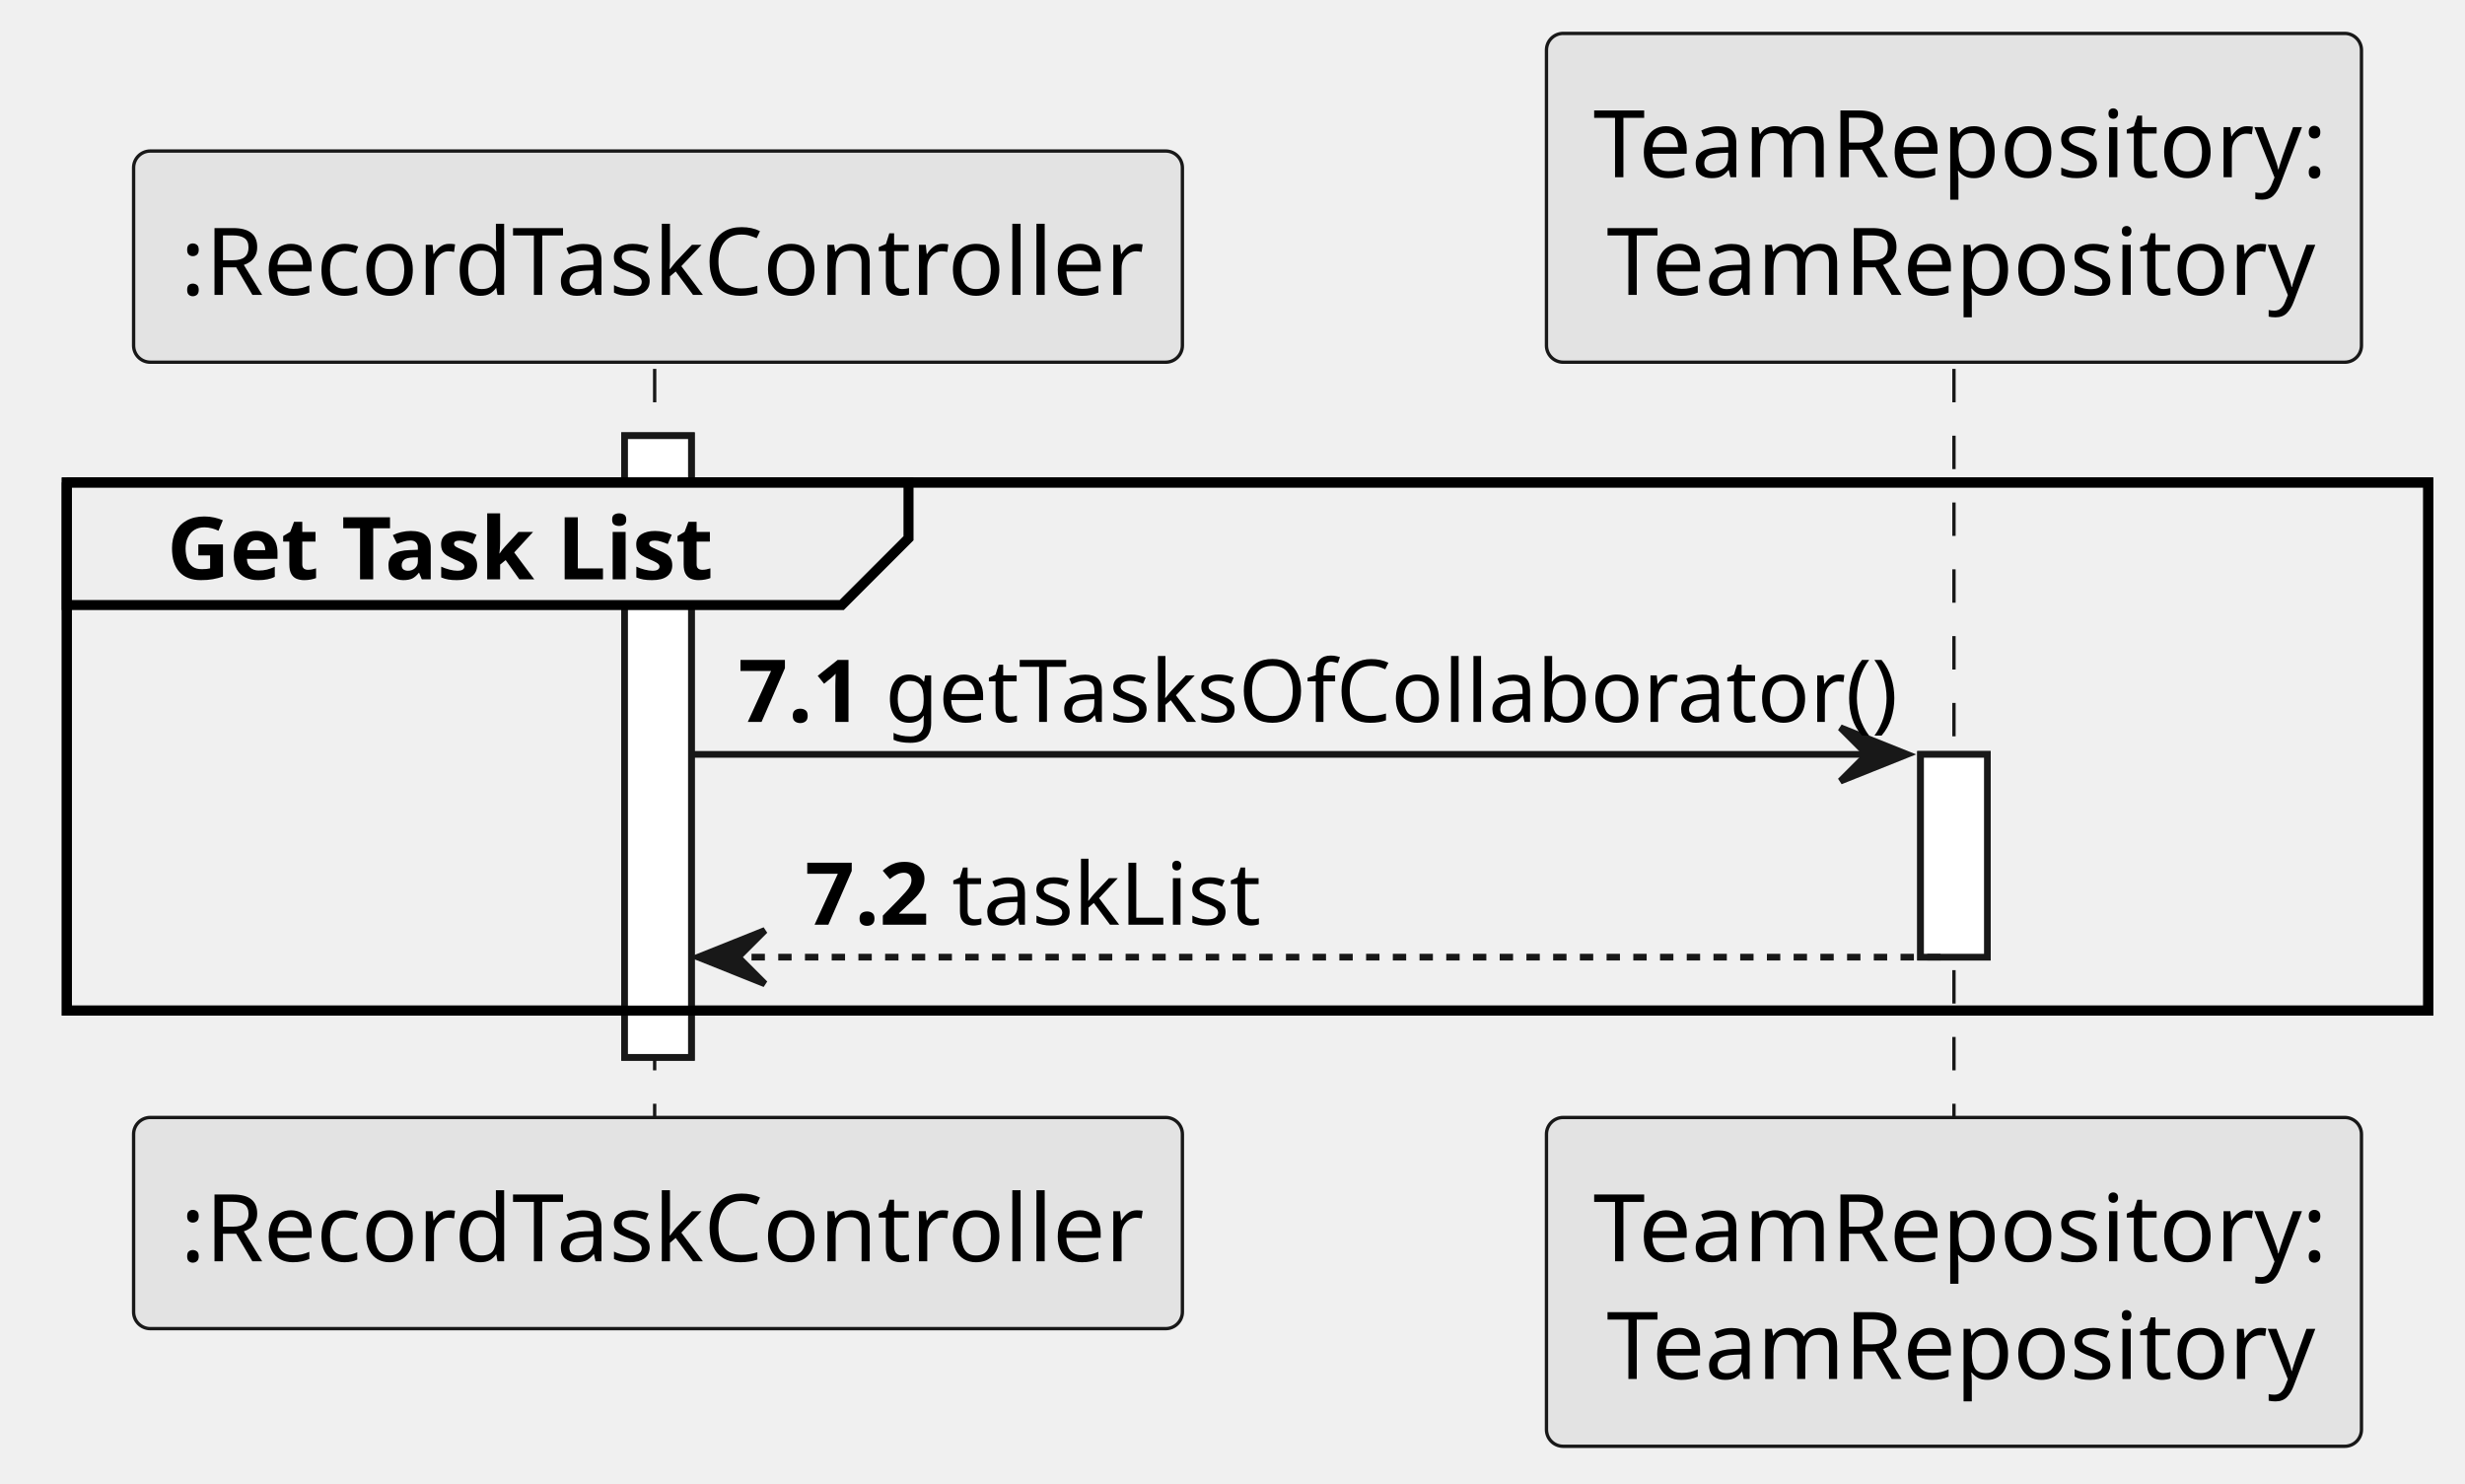
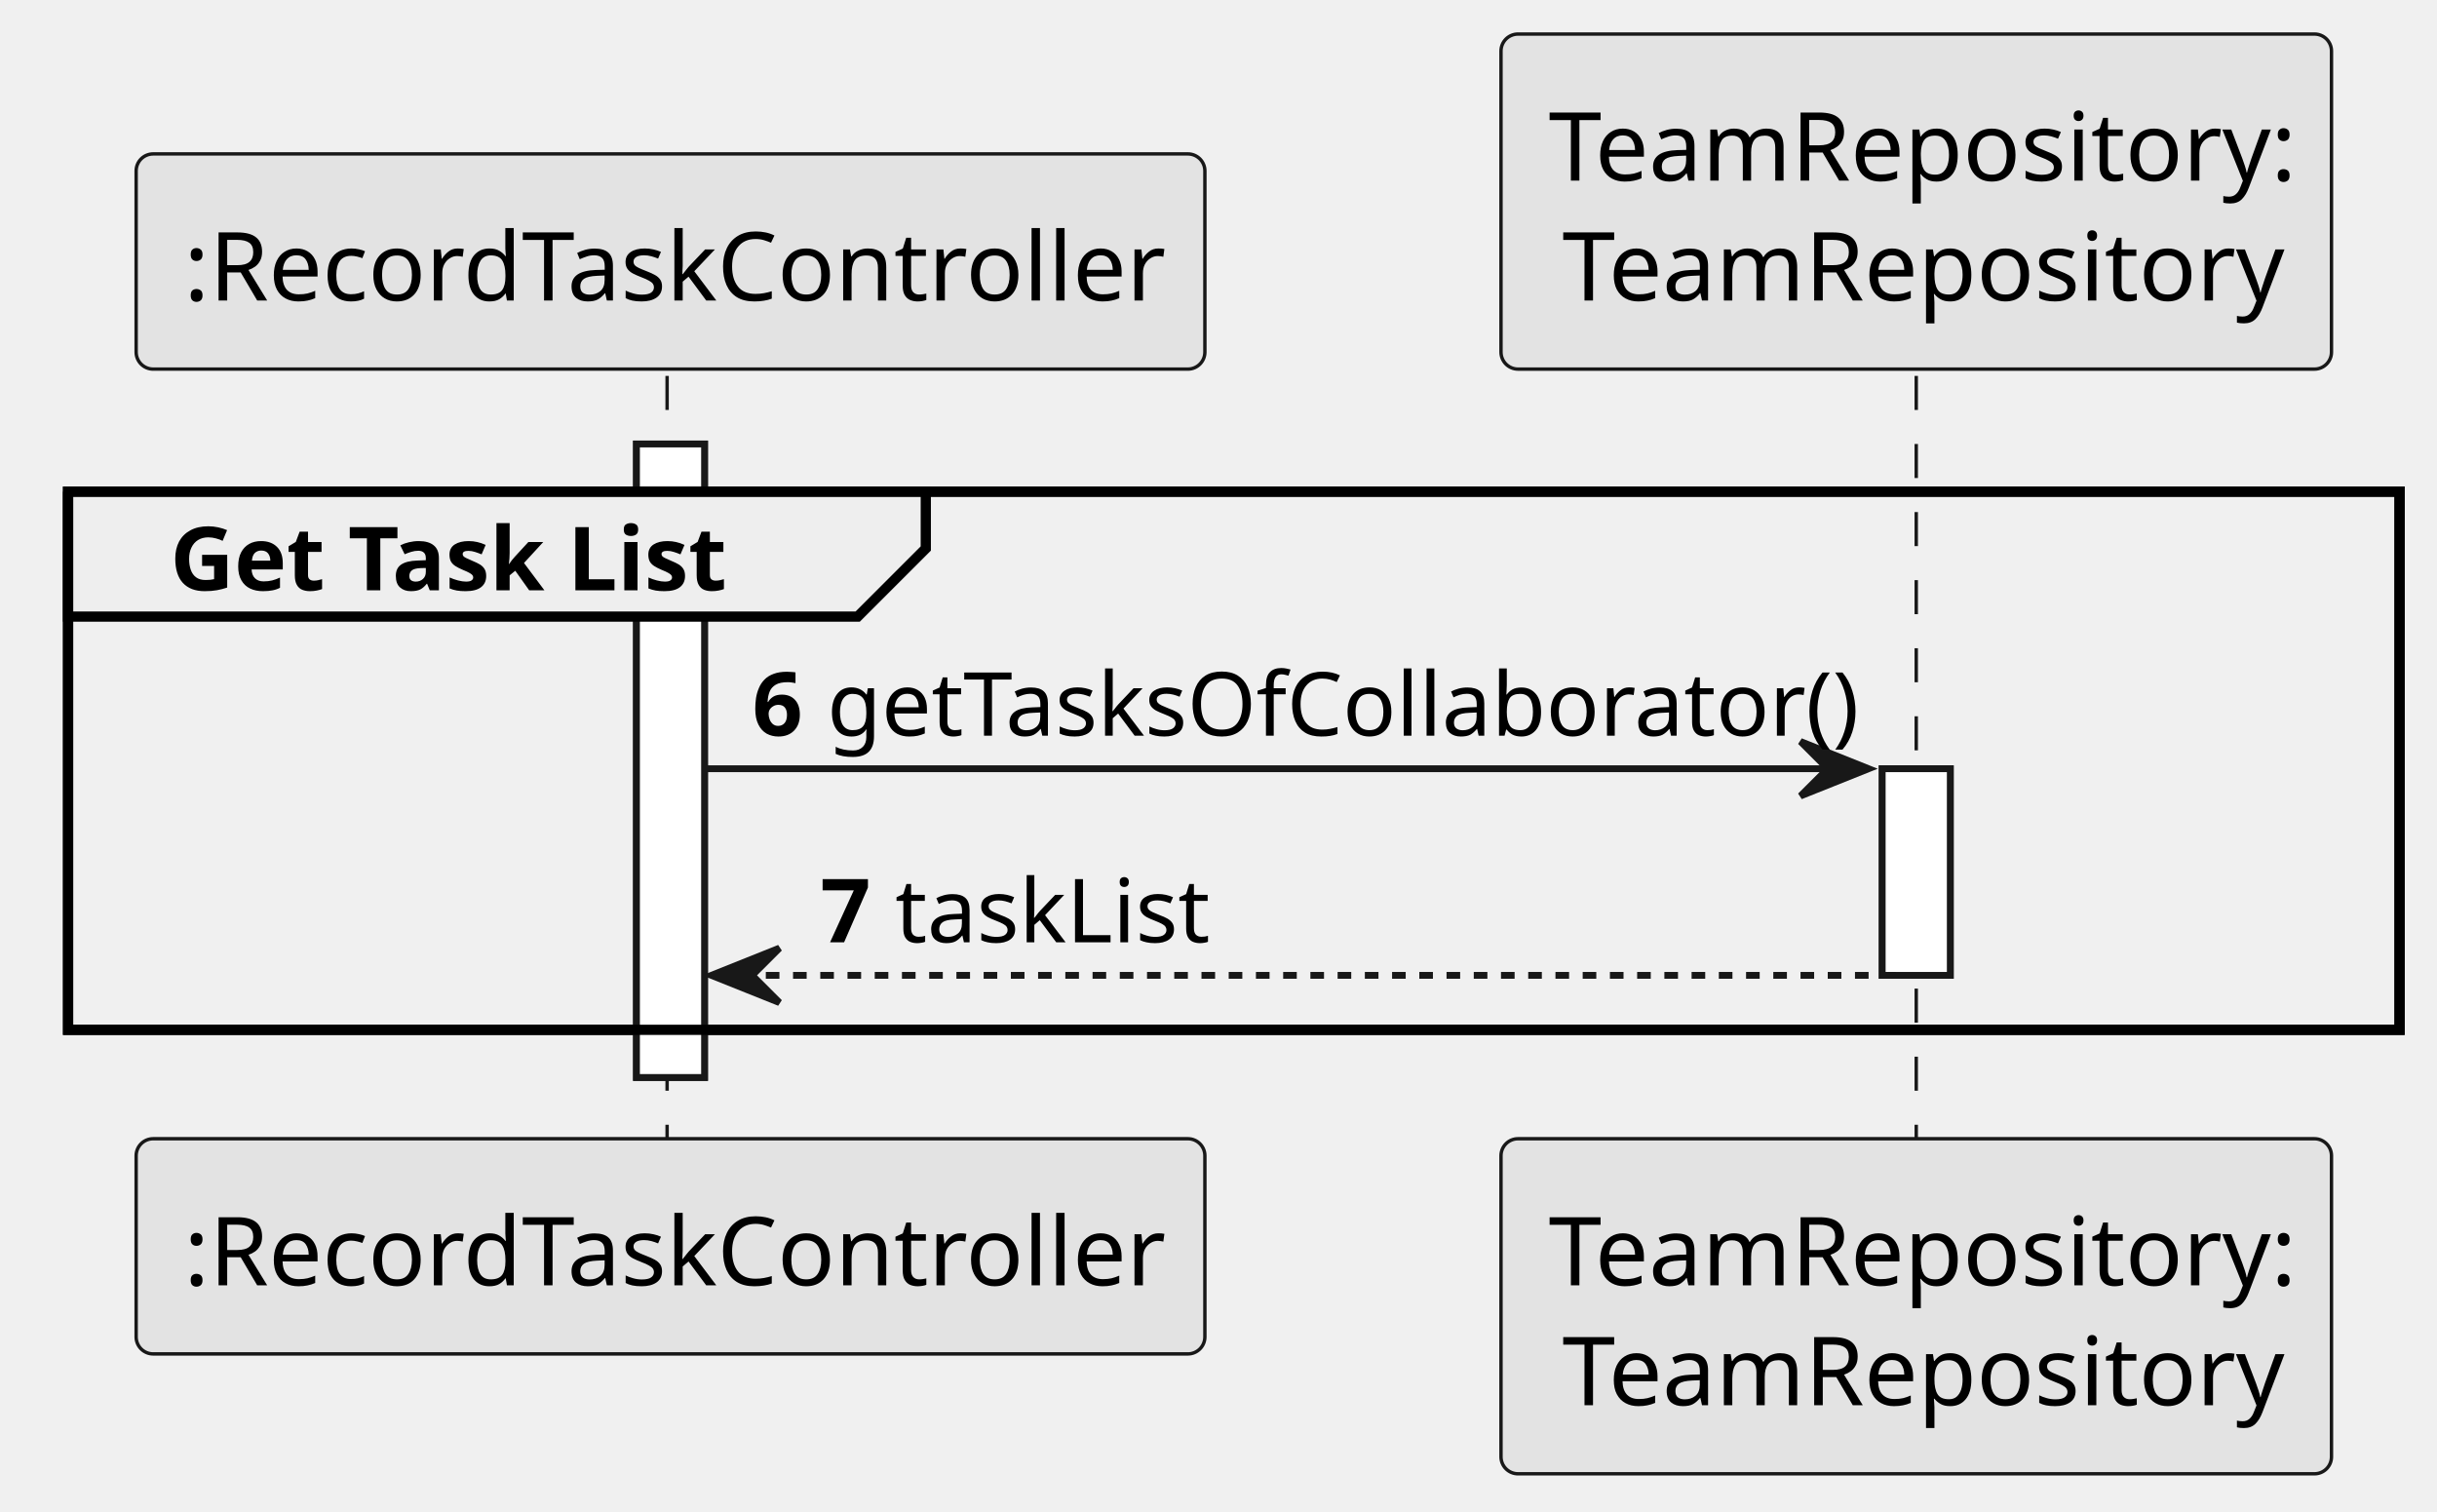
- <svg xmlns="http://www.w3.org/2000/svg" contentStyleType="text/css" height="222px" preserveAspectRatio="none" style="width:369px;height:222px;background:#FFFFFF;" version="1.1" viewBox="0 0 369 222" width="369px" zoomAndPan="magnify">
+ <svg xmlns="http://www.w3.org/2000/svg" contentStyleType="text/css" height="222px" preserveAspectRatio="none" style="width:358px;height:222px;background:#FFFFFF;" version="1.1" viewBox="0 0 358 222" width="358px" zoomAndPan="magnify">
  <defs />
  <g>
    <rect fill="#FFFFFF" height="93.055" style="stroke:#181818;stroke-width:1.0;" width="10" x="93.5" y="65.219" />
-     <rect fill="#FFFFFF" height="30.352" style="stroke:#181818;stroke-width:1.0;" width="10" x="287.5" y="112.922" />
-     <rect fill="none" height="79.055" style="stroke:#000000;stroke-width:1.5;" width="353.5" x="10" y="72.219" />
+     <rect fill="#FFFFFF" height="30.352" style="stroke:#181818;stroke-width:1.0;" width="10" x="276.5" y="112.922" />
+     <rect fill="none" height="79.055" style="stroke:#000000;stroke-width:1.5;" width="342.5" x="10" y="72.219" />
    <line style="stroke:#181818;stroke-width:0.5;stroke-dasharray:5.0,5.0;" x1="98" x2="98" y1="55.219" y2="168.273" />
-     <line style="stroke:#181818;stroke-width:0.5;stroke-dasharray:5.0,5.0;" x1="292.5" x2="292.5" y1="55.219" y2="168.273" />
+     <line style="stroke:#181818;stroke-width:0.5;stroke-dasharray:5.0,5.0;" x1="281.5" x2="281.5" y1="55.219" y2="168.273" />
    <rect fill="#E3E3E3" height="31.609" rx="2.5" ry="2.5" style="stroke:#181818;stroke-width:0.5;" width="157" x="20" y="22.609" />
    <text fill="#000000" font-family="sans-serif" font-size="14" lengthAdjust="spacing" textLength="143" x="27" y="44.143">:RecordTaskController</text>
    <rect fill="#E3E3E3" height="31.609" rx="2.5" ry="2.5" style="stroke:#181818;stroke-width:0.5;" width="157" x="20" y="167.273" />
    <text fill="#000000" font-family="sans-serif" font-size="14" lengthAdjust="spacing" textLength="143" x="27" y="188.807">:RecordTaskController</text>
-     <rect fill="#E3E3E3" height="49.219" rx="2.5" ry="2.5" style="stroke:#181818;stroke-width:0.5;" width="122" x="231.5" y="5" />
-     <text fill="#000000" font-family="sans-serif" font-size="14" lengthAdjust="spacing" textLength="108" x="238.5" y="26.533">TeamRepository:</text>
-     <text fill="#000000" font-family="sans-serif" font-size="14" lengthAdjust="spacing" textLength="104" x="240.5" y="44.143">TeamRepository</text>
-     <rect fill="#E3E3E3" height="49.219" rx="2.5" ry="2.5" style="stroke:#181818;stroke-width:0.5;" width="122" x="231.5" y="167.273" />
-     <text fill="#000000" font-family="sans-serif" font-size="14" lengthAdjust="spacing" textLength="108" x="238.5" y="188.807">TeamRepository:</text>
-     <text fill="#000000" font-family="sans-serif" font-size="14" lengthAdjust="spacing" textLength="104" x="240.5" y="206.416">TeamRepository</text>
+     <rect fill="#E3E3E3" height="49.219" rx="2.5" ry="2.5" style="stroke:#181818;stroke-width:0.5;" width="122" x="220.5" y="5" />
+     <text fill="#000000" font-family="sans-serif" font-size="14" lengthAdjust="spacing" textLength="108" x="227.5" y="26.533">TeamRepository:</text>
+     <text fill="#000000" font-family="sans-serif" font-size="14" lengthAdjust="spacing" textLength="104" x="229.5" y="44.143">TeamRepository</text>
+     <rect fill="#E3E3E3" height="49.219" rx="2.5" ry="2.5" style="stroke:#181818;stroke-width:0.5;" width="122" x="220.5" y="167.273" />
+     <text fill="#000000" font-family="sans-serif" font-size="14" lengthAdjust="spacing" textLength="108" x="227.5" y="188.807">TeamRepository:</text>
+     <text fill="#000000" font-family="sans-serif" font-size="14" lengthAdjust="spacing" textLength="104" x="229.5" y="206.416">TeamRepository</text>
    <rect fill="#FFFFFF" height="93.055" style="stroke:#181818;stroke-width:1.0;" width="10" x="93.5" y="65.219" />
-     <rect fill="#FFFFFF" height="30.352" style="stroke:#181818;stroke-width:1.0;" width="10" x="287.5" y="112.922" />
+     <rect fill="#FFFFFF" height="30.352" style="stroke:#181818;stroke-width:1.0;" width="10" x="276.5" y="112.922" />
    <path d="M10,72.219 L136,72.219 L136,80.57 L126,90.57 L10,90.57 L10,72.219 " fill="#EEEEEE" style="stroke:#000000;stroke-width:1.5;" />
-     <rect fill="none" height="79.055" style="stroke:#000000;stroke-width:1.5;" width="353.5" x="10" y="72.219" />
+     <rect fill="none" height="79.055" style="stroke:#000000;stroke-width:1.5;" width="342.5" x="10" y="72.219" />
    <text fill="#000000" font-family="sans-serif" font-size="13" font-weight="bold" lengthAdjust="spacing" textLength="81" x="25" y="86.714">Get Task List</text>
-     <polygon fill="#181818" points="275.5,108.922,285.5,112.922,275.5,116.922,279.5,112.922" style="stroke:#181818;stroke-width:1.0;" />
-     <line style="stroke:#181818;stroke-width:1.0;" x1="103.5" x2="281.5" y1="112.922" y2="112.922" />
-     <text fill="#000000" font-family="sans-serif" font-size="13" font-weight="bold" lengthAdjust="spacing" textLength="18" x="110.5" y="108.065">7.1</text>
-     <text fill="#000000" font-family="sans-serif" font-size="13" lengthAdjust="spacing" textLength="143" x="132.5" y="108.065">getTasksOfCollaborator()</text>
+     <polygon fill="#181818" points="264.5,108.922,274.5,112.922,264.5,116.922,268.5,112.922" style="stroke:#181818;stroke-width:1.0;" />
+     <line style="stroke:#181818;stroke-width:1.0;" x1="103.5" x2="270.5" y1="112.922" y2="112.922" />
+     <text fill="#000000" font-family="sans-serif" font-size="13" font-weight="bold" lengthAdjust="spacing" textLength="7" x="110.5" y="108.065">6</text>
+     <text fill="#000000" font-family="sans-serif" font-size="13" lengthAdjust="spacing" textLength="143" x="121.5" y="108.065">getTasksOfCollaborator()</text>
    <polygon fill="#181818" points="114.5,139.273,104.5,143.273,114.5,147.273,110.5,143.273" style="stroke:#181818;stroke-width:1.0;" />
-     <line style="stroke:#181818;stroke-width:1.0;stroke-dasharray:2.0,2.0;" x1="108.5" x2="291.5" y1="143.273" y2="143.273" />
-     <text fill="#000000" font-family="sans-serif" font-size="13" font-weight="bold" lengthAdjust="spacing" textLength="18" x="120.5" y="138.417">7.2</text>
-     <text fill="#000000" font-family="sans-serif" font-size="13" lengthAdjust="spacing" textLength="46" x="142.5" y="138.417">taskList</text>
+     <line style="stroke:#181818;stroke-width:1.0;stroke-dasharray:2.0,2.0;" x1="108.5" x2="280.5" y1="143.273" y2="143.273" />
+     <text fill="#000000" font-family="sans-serif" font-size="13" font-weight="bold" lengthAdjust="spacing" textLength="7" x="120.5" y="138.417">7</text>
+     <text fill="#000000" font-family="sans-serif" font-size="13" lengthAdjust="spacing" textLength="46" x="131.5" y="138.417">taskList</text>
  </g>
</svg>
